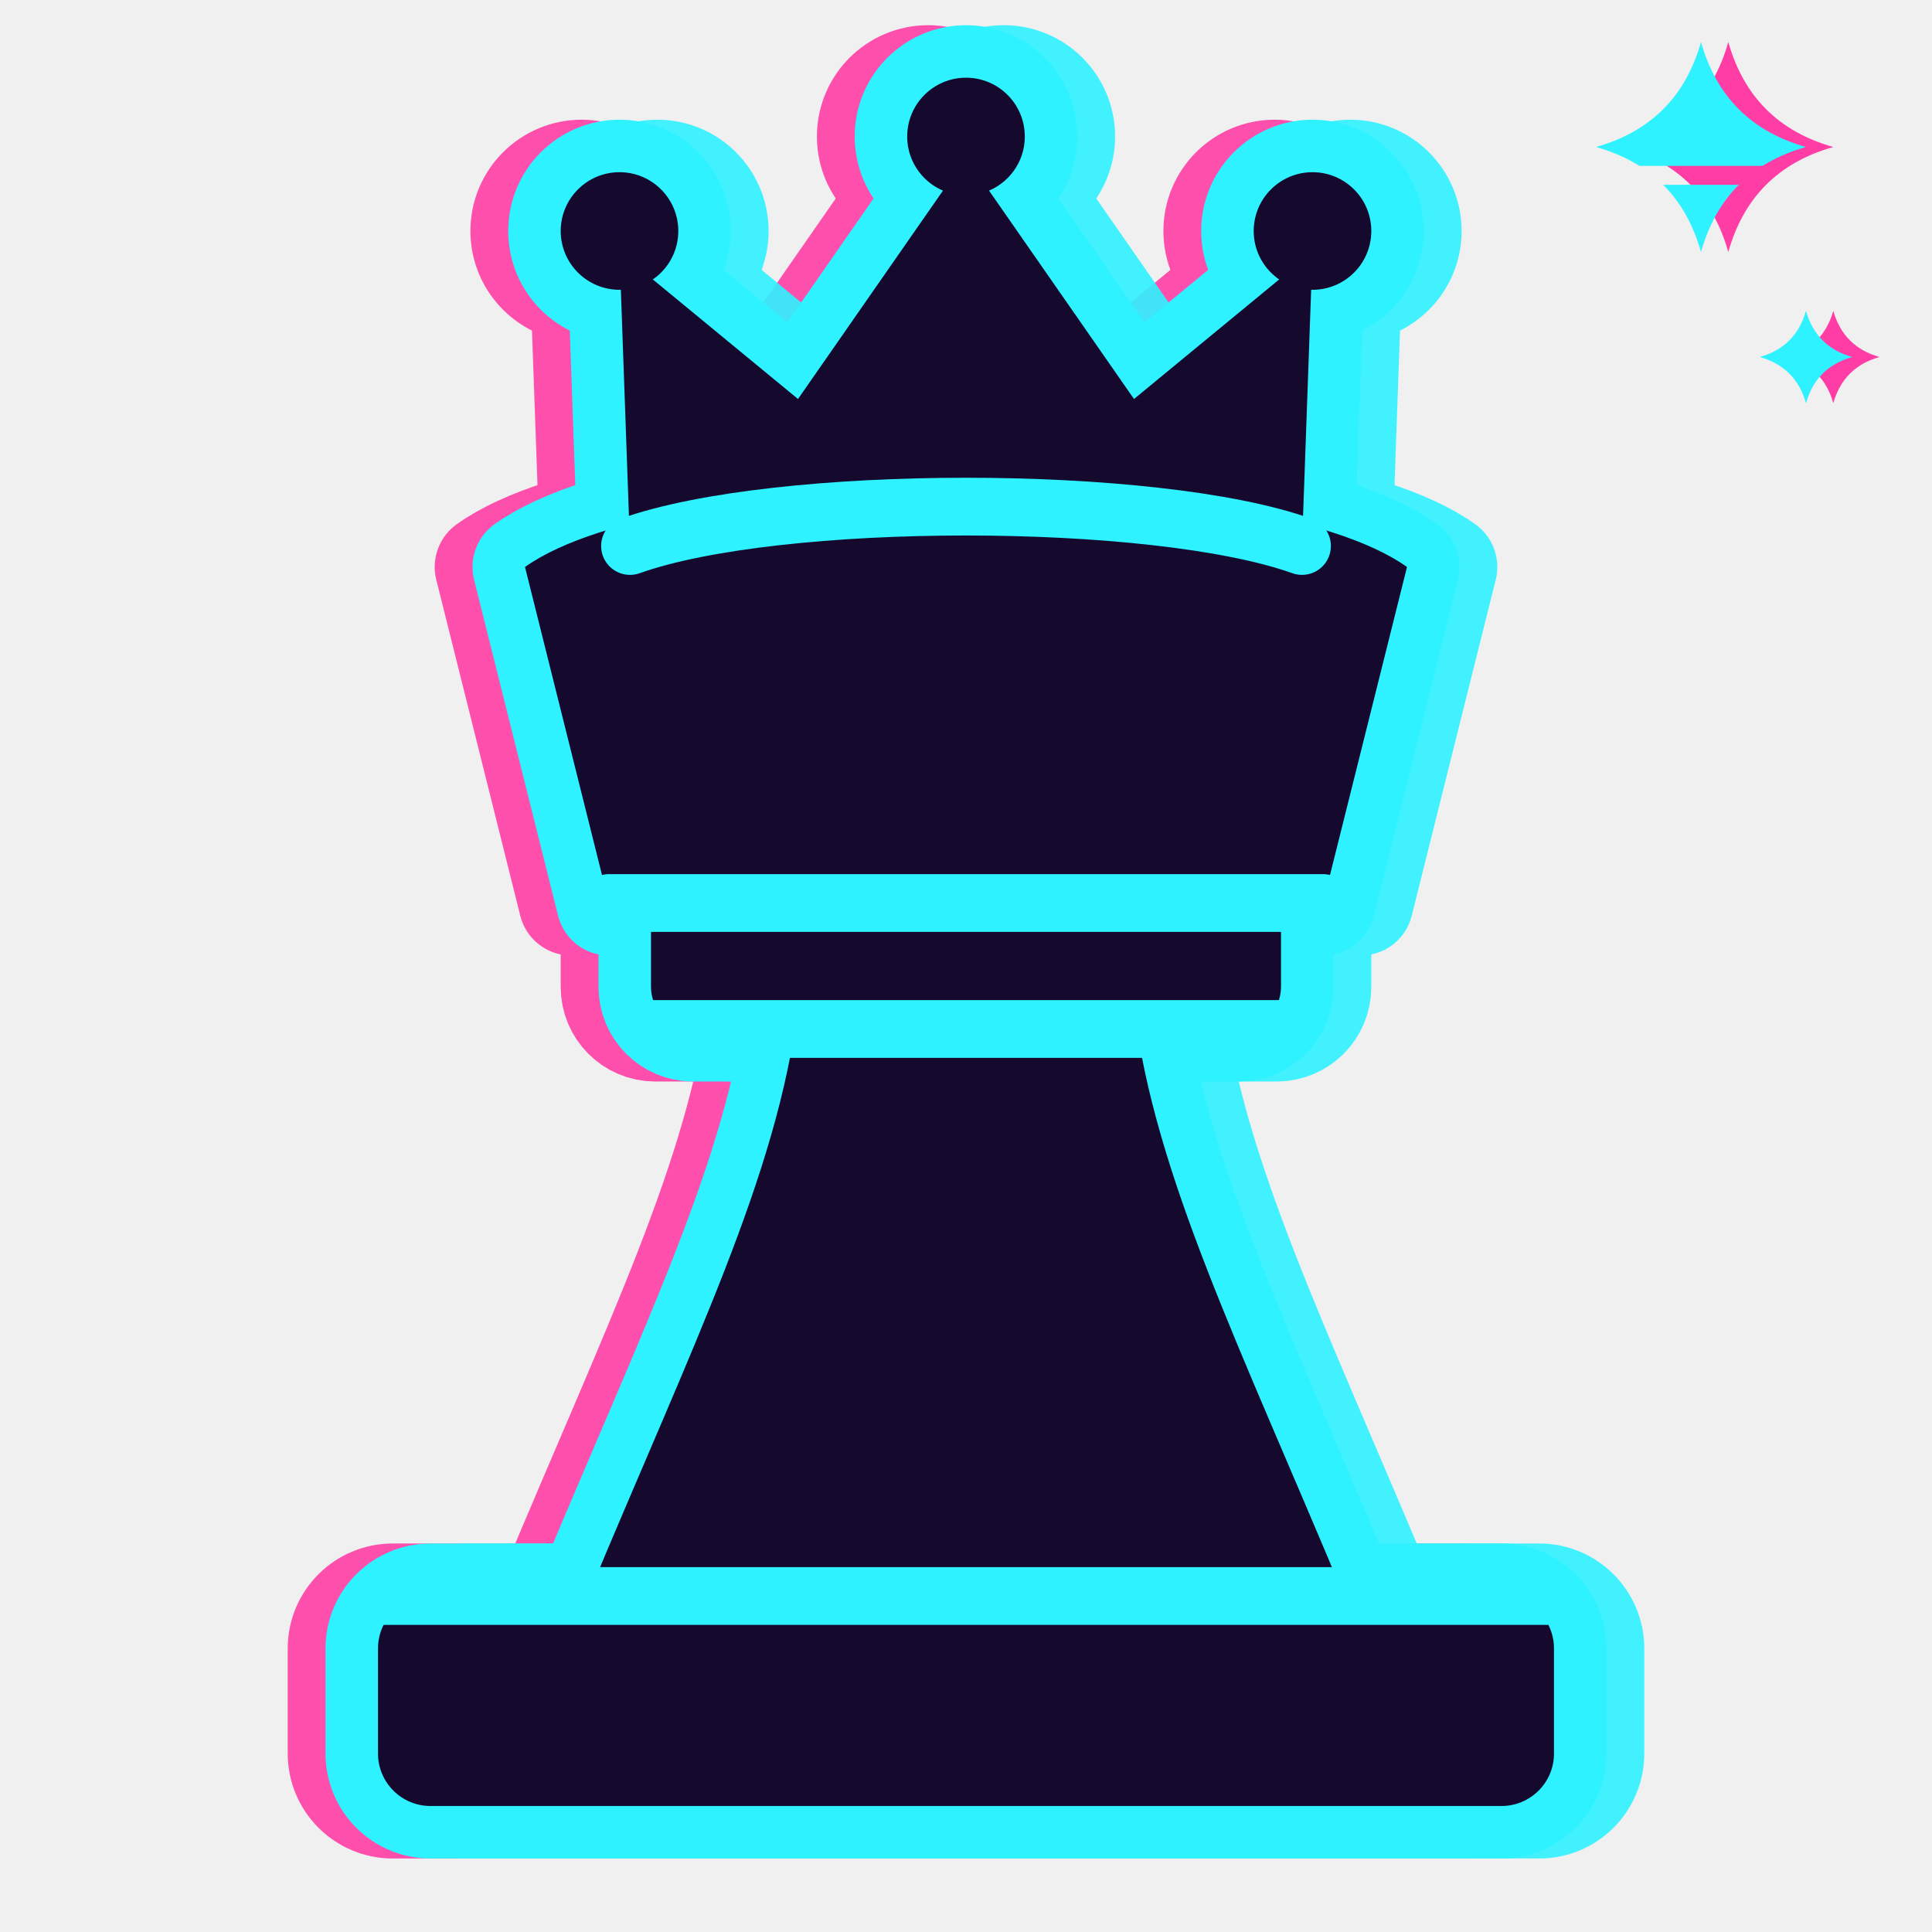
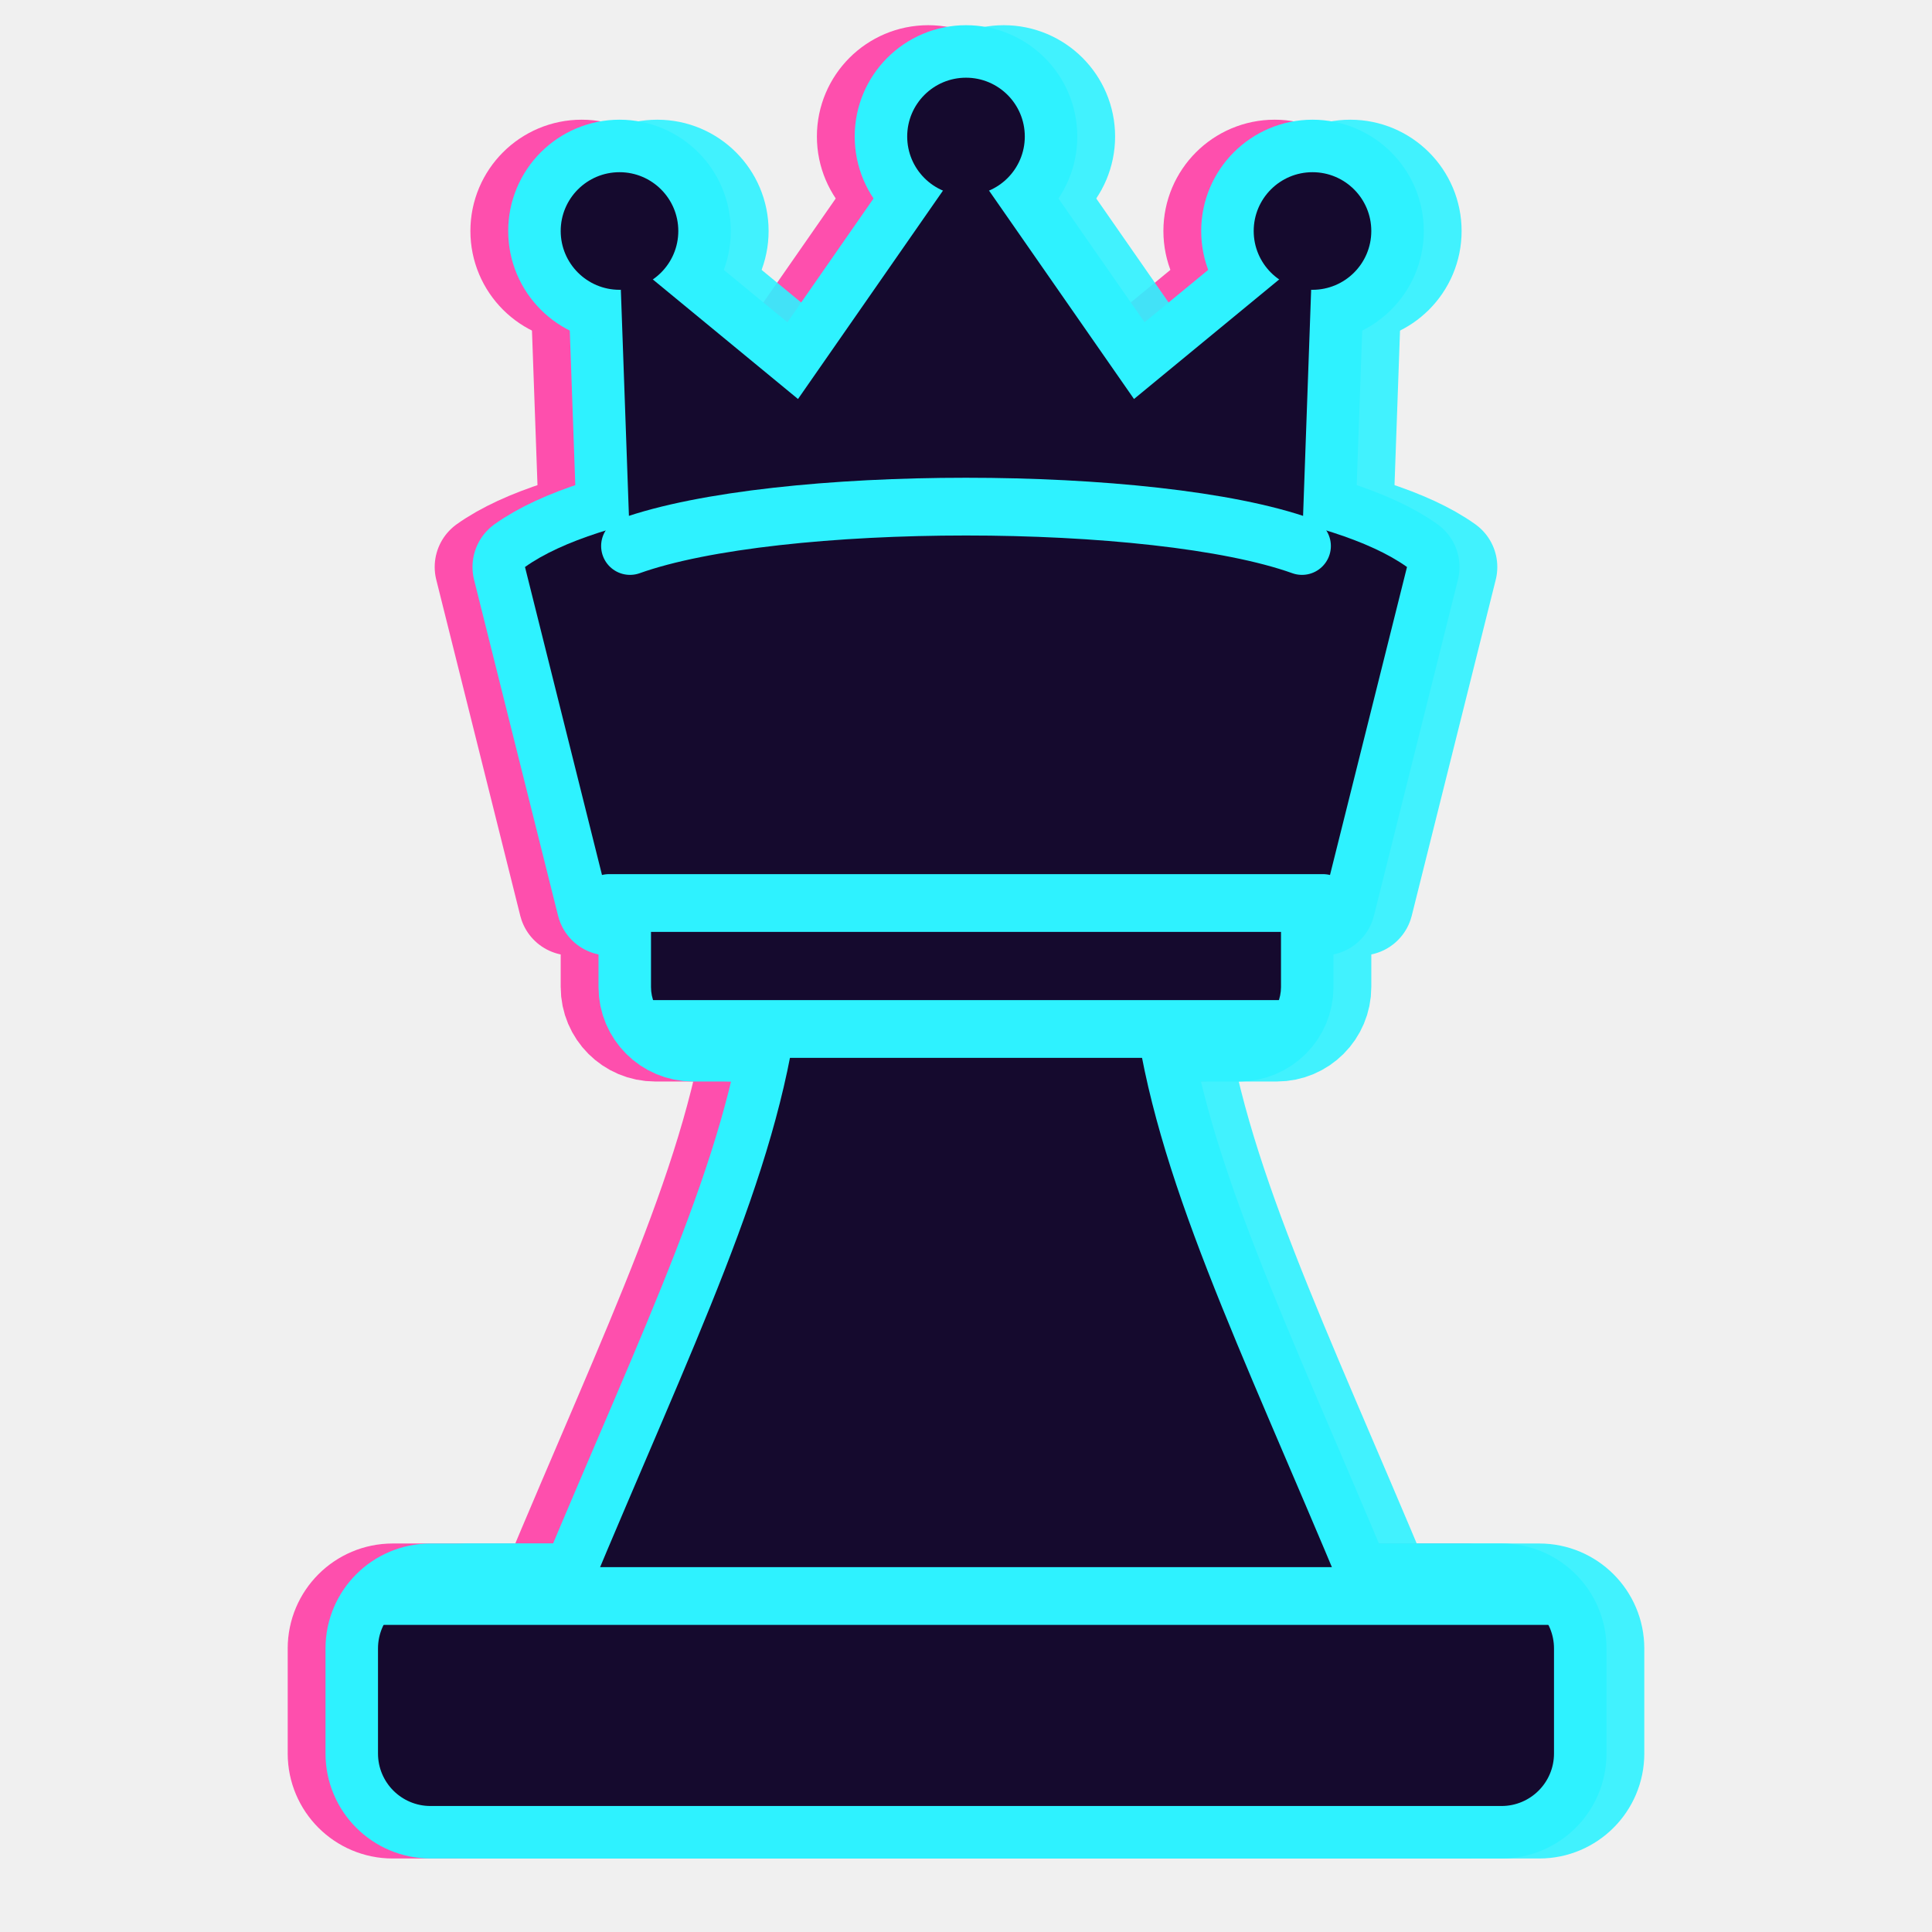
<svg xmlns="http://www.w3.org/2000/svg" viewBox="4 2 92 92">
  <g fill="#ff3da5" stroke="#ff3da5" stroke-width="5.0" stroke-linejoin="round" opacity="0.9" transform="translate(-1.8 0)">
    <rect x="22" y="78" width="56" height="10" rx="2.5" />
    <path d="M32 78 C37 66 41 58 42 50 H58 C59 58 63 66 68 78 Z" />
    <rect x="35" y="44" width="30" height="7" rx="2" />
    <path d="M33 45 L29 29 C36 24 64 24 71 29 L67 45 Z" />
    <path d="M34 28 L33.5 14 L42 21 L50 9.5 L58 21 L66.5 14 L66 28 Z" />
    <circle cx="33.5" cy="13" r="2.8" />
    <circle cx="50" cy="8.5" r="2.8" />
    <circle cx="66.5" cy="13" r="2.8" />
  </g>
  <g fill="#2ef2ff" stroke="#2ef2ff" stroke-width="5.0" stroke-linejoin="round" opacity="0.9" transform="translate(1.8 0)">
    <rect x="22" y="78" width="56" height="10" rx="2.5" />
    <path d="M32 78 C37 66 41 58 42 50 H58 C59 58 63 66 68 78 Z" />
    <rect x="35" y="44" width="30" height="7" rx="2" />
    <path d="M33 45 L29 29 C36 24 64 24 71 29 L67 45 Z" />
    <path d="M34 28 L33.5 14 L42 21 L50 9.5 L58 21 L66.5 14 L66 28 Z" />
    <circle cx="33.5" cy="13" r="2.8" />
    <circle cx="50" cy="8.5" r="2.8" />
    <circle cx="66.5" cy="13" r="2.8" />
  </g>
  <g fill="#2ef2ff" stroke="#2ef2ff" stroke-width="5.0" stroke-linejoin="round">
    <rect x="22" y="78" width="56" height="10" rx="2.5" />
    <path d="M32 78 C37 66 41 58 42 50 H58 C59 58 63 66 68 78 Z" />
    <rect x="35" y="44" width="30" height="7" rx="2" />
    <path d="M33 45 L29 29 C36 24 64 24 71 29 L67 45 Z" />
    <path d="M34 28 L33.5 14 L42 21 L50 9.5 L58 21 L66.5 14 L66 28 Z" />
    <circle cx="33.5" cy="13" r="2.8" />
    <circle cx="50" cy="8.5" r="2.8" />
    <circle cx="66.5" cy="13" r="2.8" />
  </g>
  <g fill="#150a2e">
    <rect x="22" y="78" width="56" height="10" rx="2.5" />
    <path d="M32 78 C37 66 41 58 42 50 H58 C59 58 63 66 68 78 Z" />
    <rect x="35" y="44" width="30" height="7" rx="2" />
    <path d="M33 45 L29 29 C36 24 64 24 71 29 L67 45 Z" />
    <path d="M34 28 L33.5 14 L42 21 L50 9.5 L58 21 L66.5 14 L66 28 Z" />
    <circle cx="33.5" cy="13" r="2.8" />
    <circle cx="50" cy="8.5" r="2.8" />
    <circle cx="66.5" cy="13" r="2.8" />
  </g>
  <g fill="none" stroke="#2ef2ff" stroke-width="2.75" stroke-linecap="round">
    <path d="M22 78 H78" />
    <path d="M35 51 H65" />
    <path d="M33 45 H67" />
    <path d="M34 28 C41 25.5 59 25.5 66 28" />
  </g>
-   <defs>
-     <mask id="cybXm">
-       <rect x="70" y="0" width="30" height="30" fill="#fff" />
-       <rect x="70" y="9.9" width="30" height="0.9" fill="#000" />
-     </mask>
-   </defs>
-   <g transform="translate(1.3 0)">
-     <path d="M85 4 Q86.1 7.9 90 9 Q86.1 10.1 85 14 Q83.9 10.1 80 9 Q83.9 7.9 85 4 Z" fill="#ff3da5" />
-     <path d="M90 16.8 Q90.484 18.516 92.2 19 Q90.484 19.484 90 21.2 Q89.516 19.484 87.8 19 Q89.516 18.516 90 16.8 Z" fill="#ff3da5" />
-   </g>
-   <g mask="url(#cybXm)">
-     <path d="M85 4 Q86.1 7.9 90 9 Q86.1 10.1 85 14 Q83.9 10.1 80 9 Q83.9 7.9 85 4 Z" fill="#2ef2ff" />
-     <path d="M90 16.8 Q90.484 18.516 92.2 19 Q90.484 19.484 90 21.2 Q89.516 19.484 87.8 19 Q89.516 18.516 90 16.8 Z" fill="#2ef2ff" />
-   </g>
</svg>
